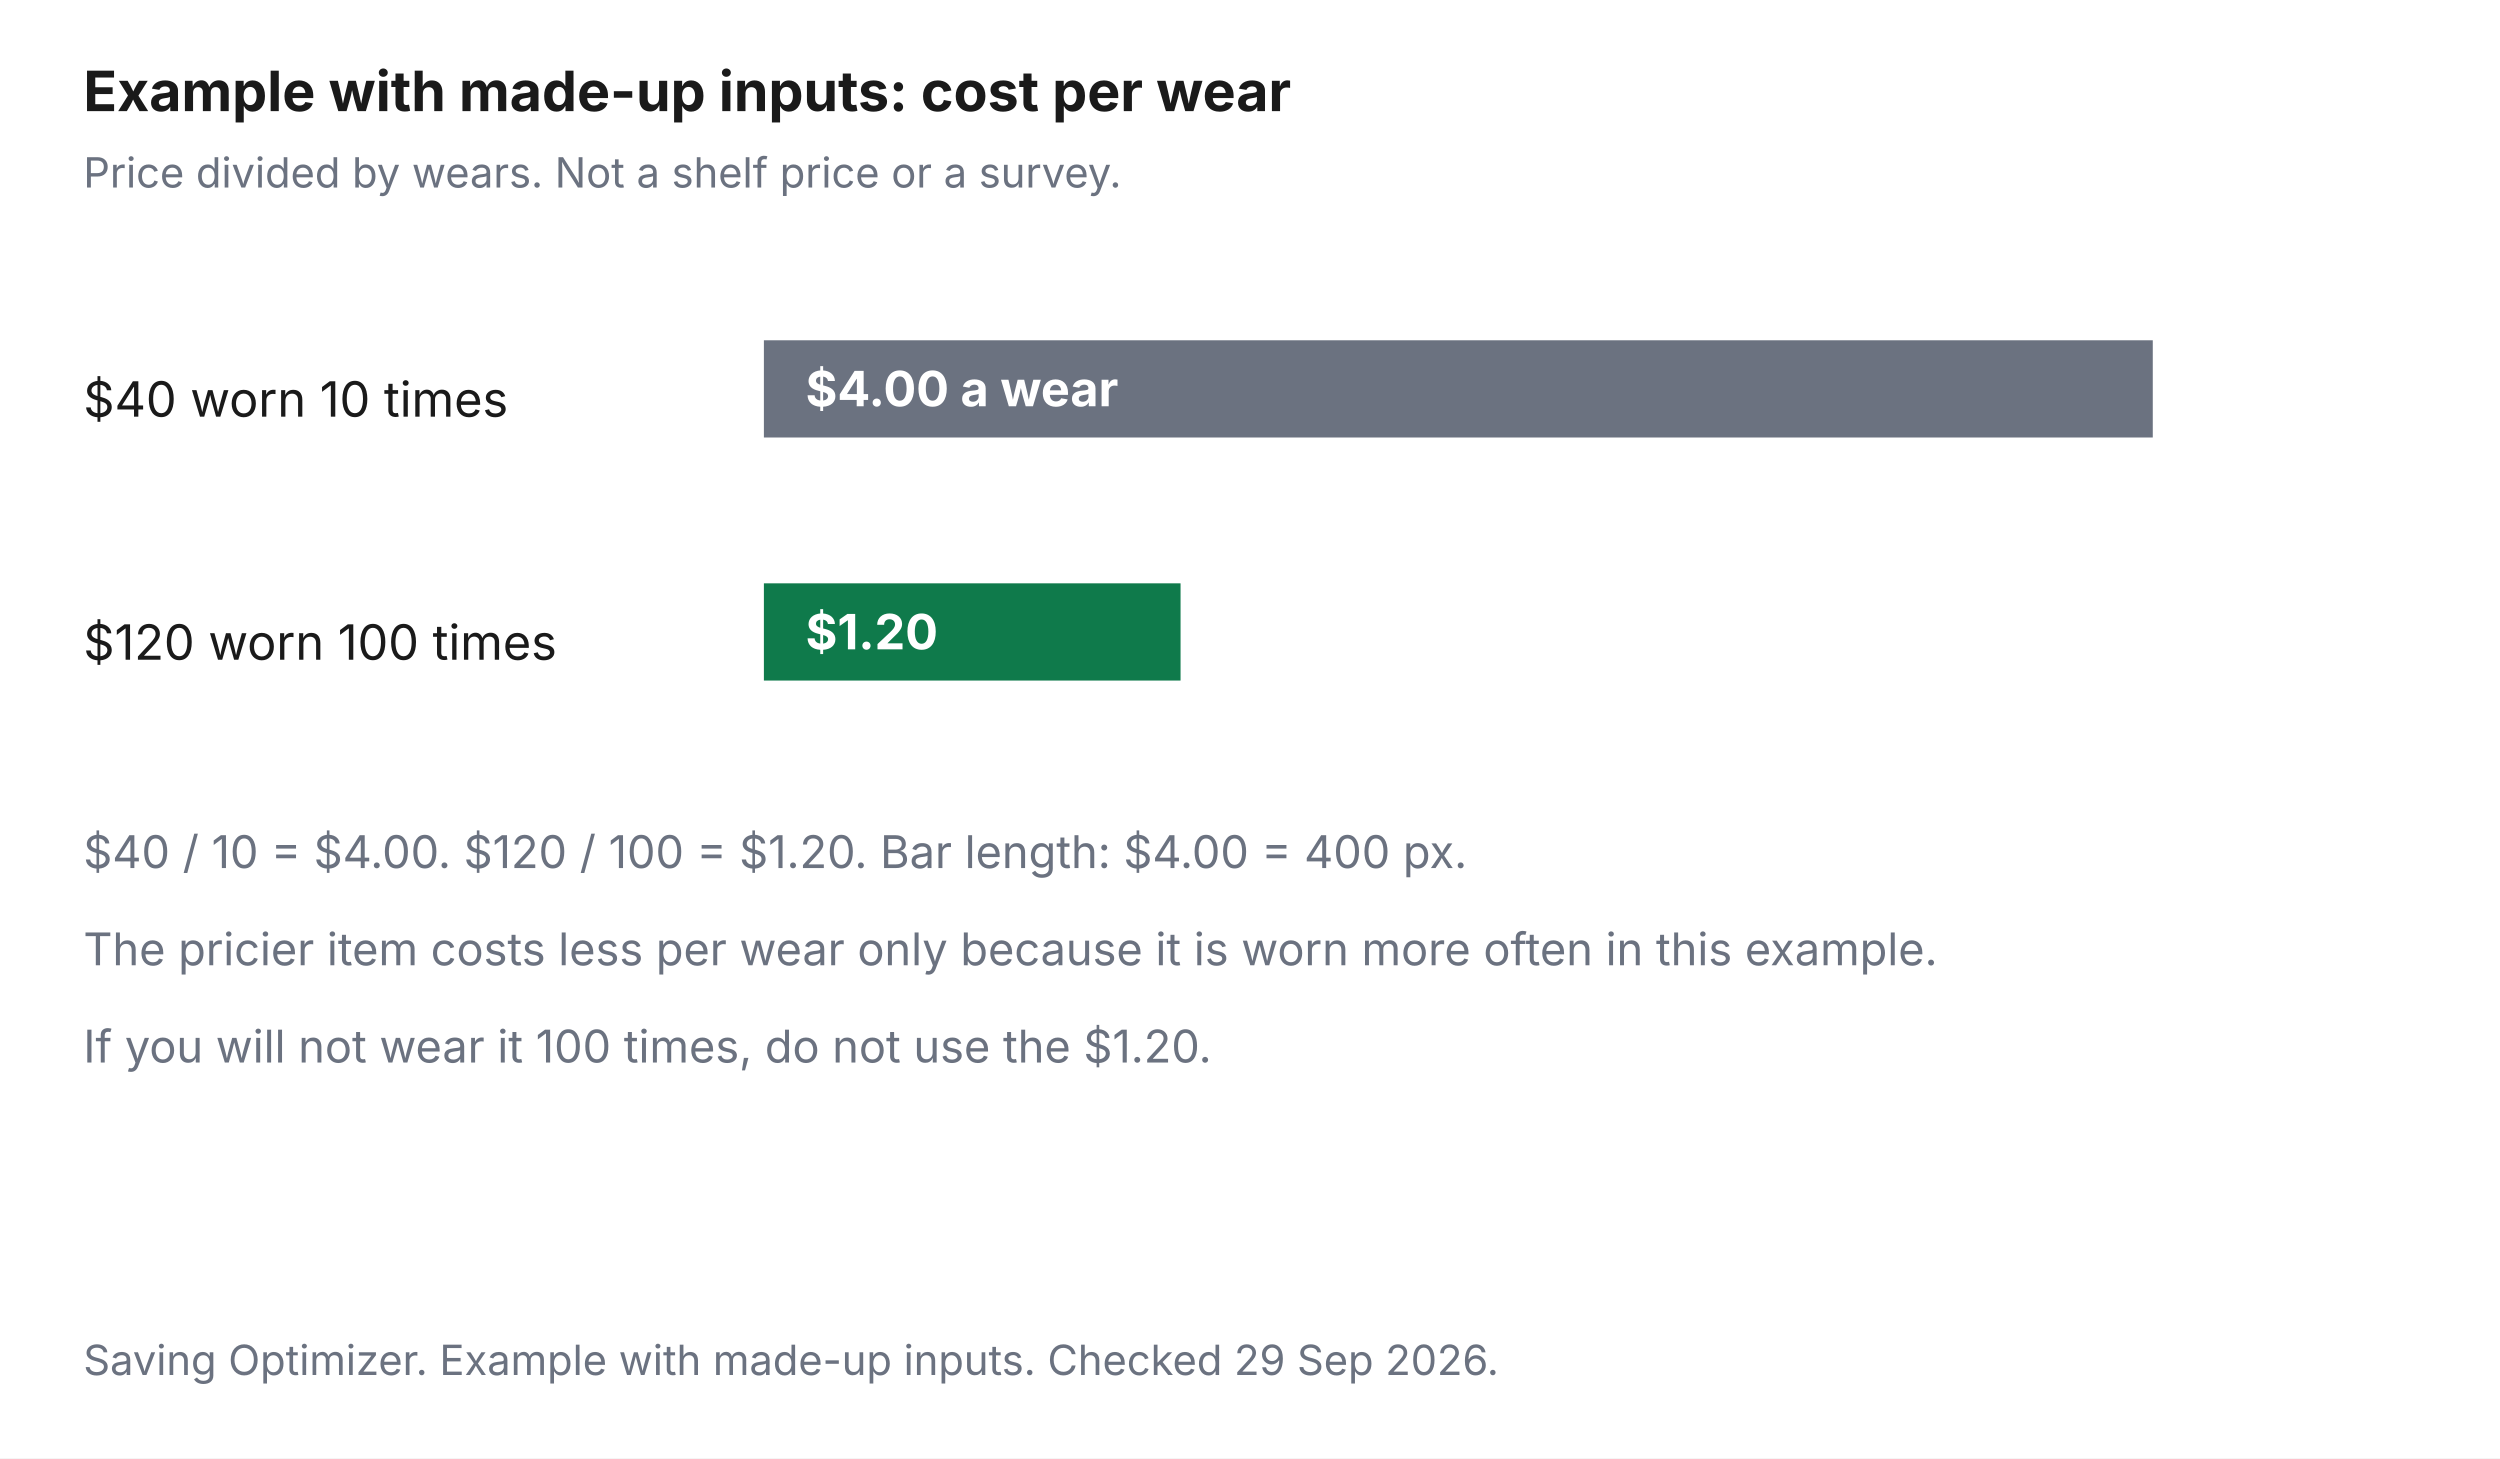
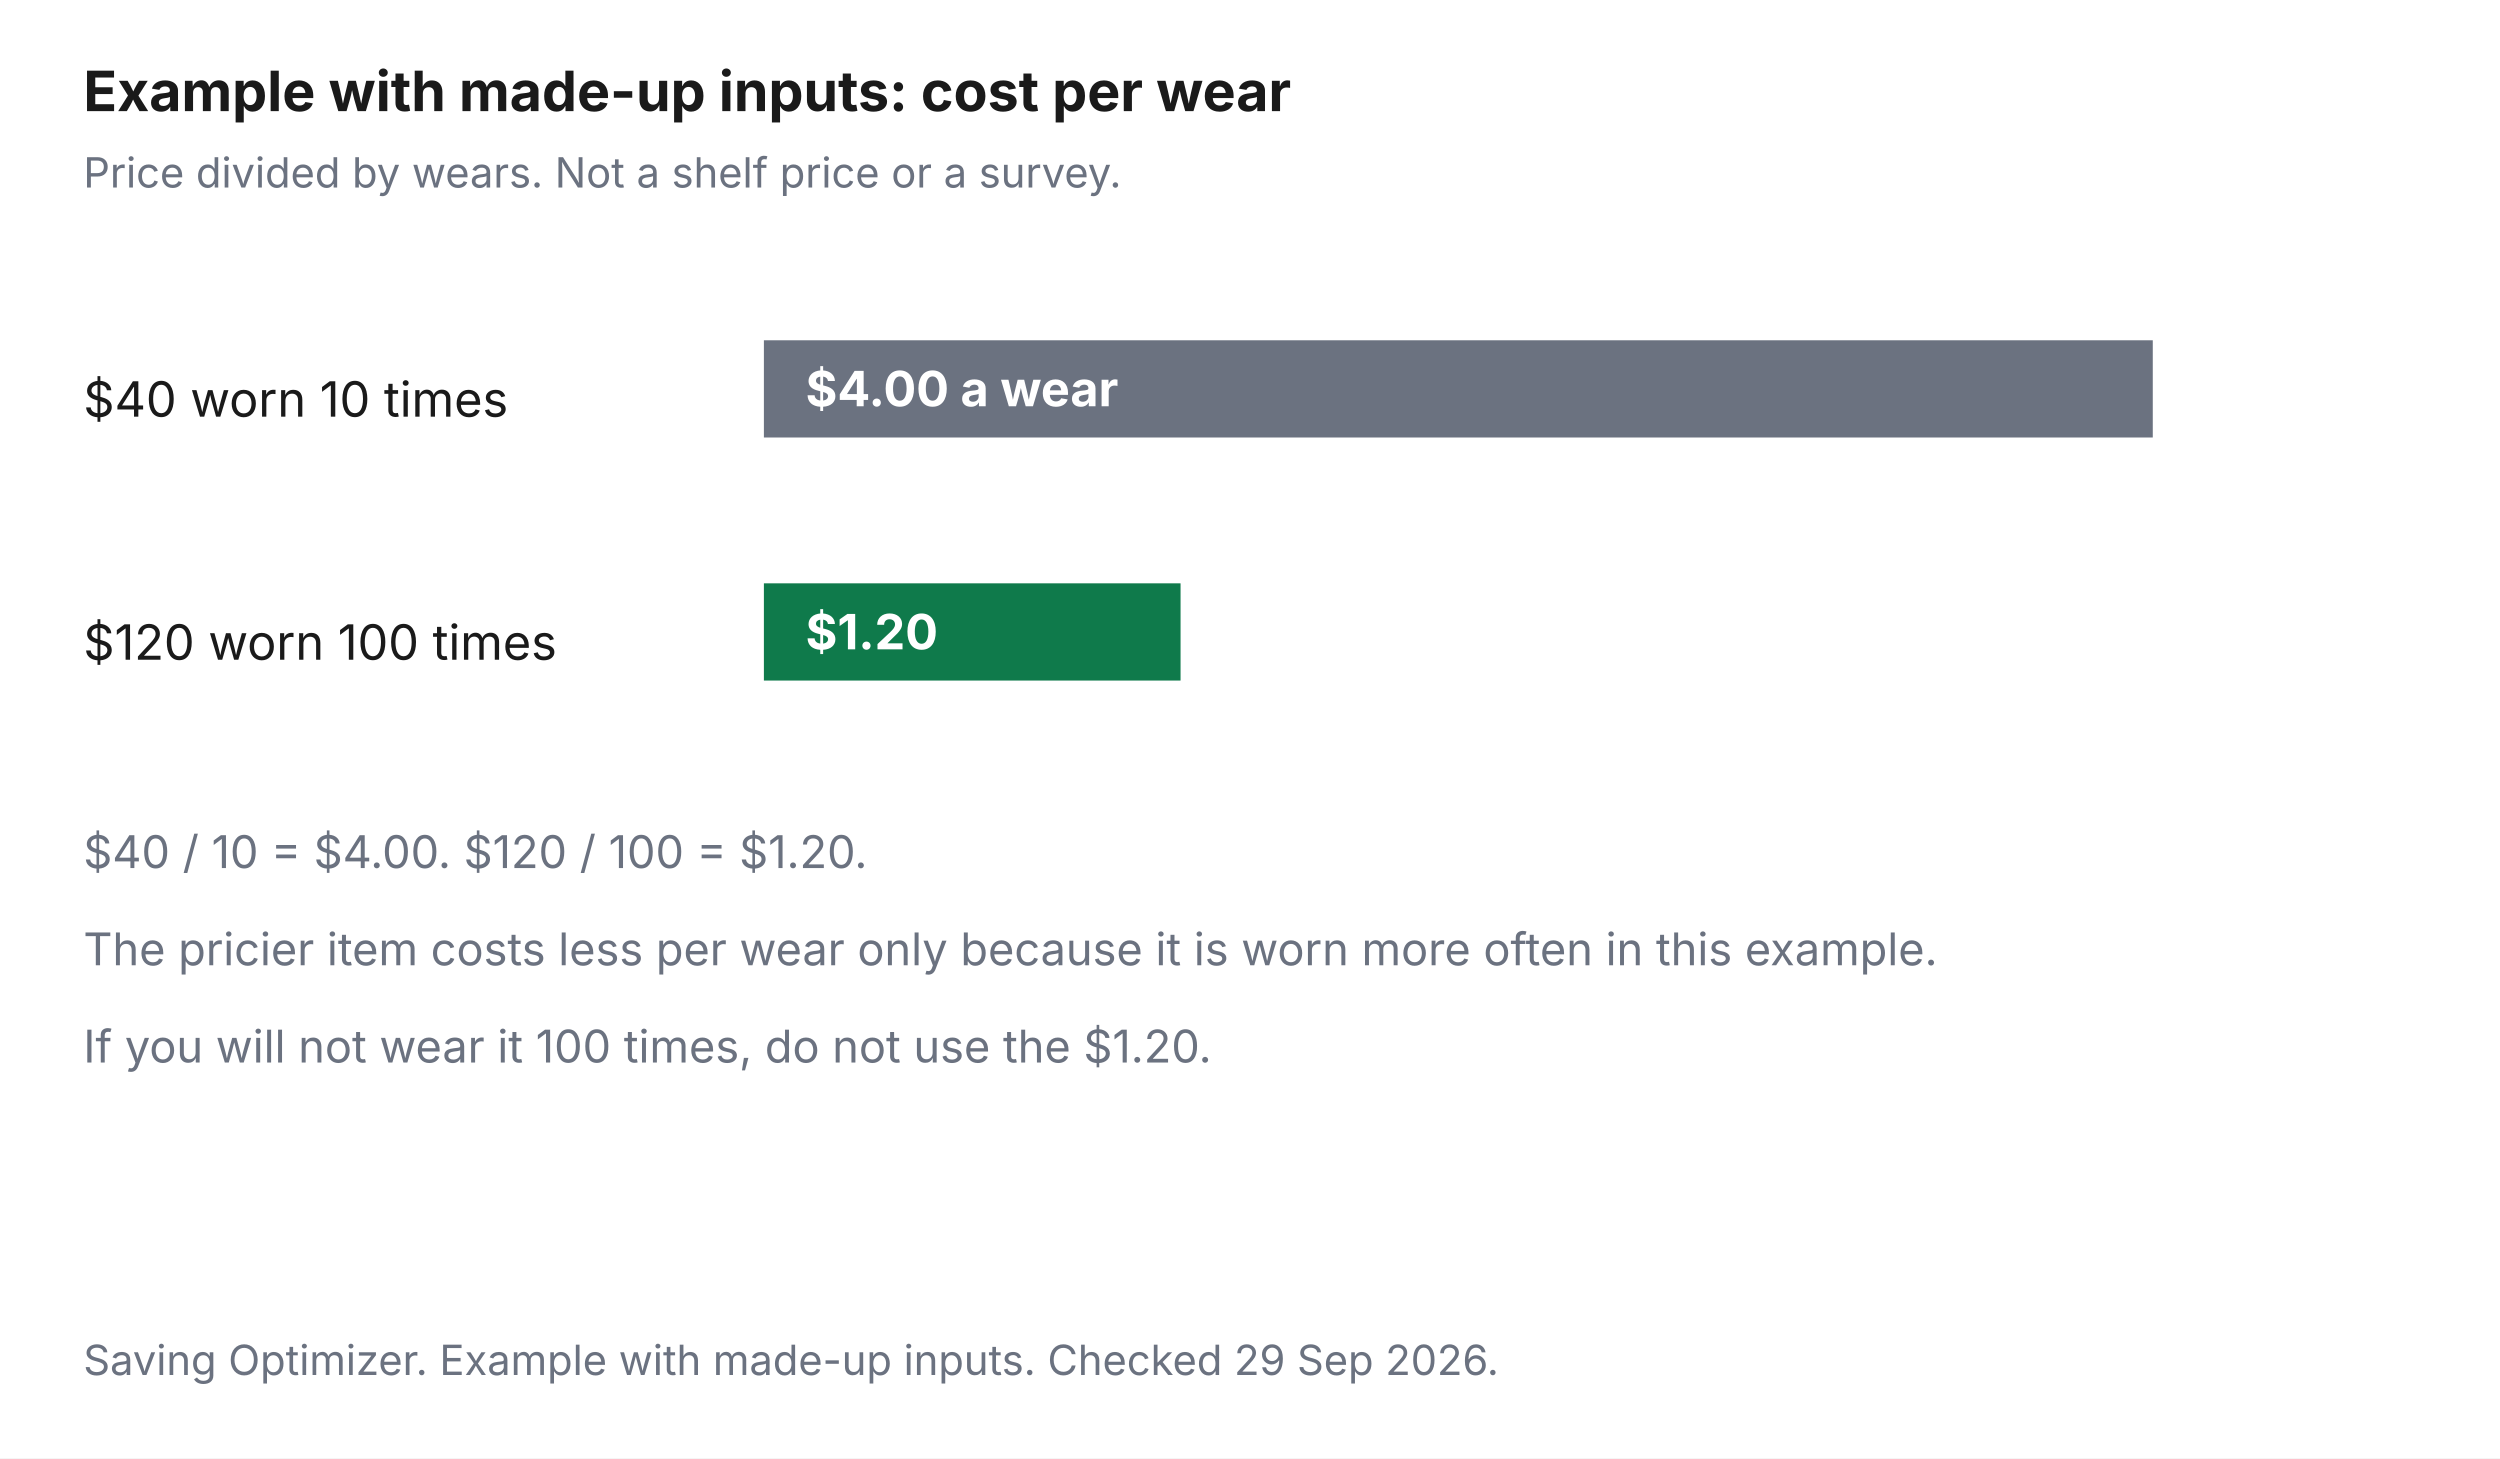
<svg xmlns="http://www.w3.org/2000/svg" viewBox="0 0 720 420" role="img">
  <rect width="720" height="420" fill="#FFFFFF" />
  <text x="24" y="32" font-family="Inter, Arial, sans-serif" font-size="16" font-weight="700" fill="#1A1A1A">Example with made-up inputs: cost per wear</text>
  <text x="24" y="54" font-family="Inter, Arial, sans-serif" font-size="12" fill="#6B7280">Price divided by wears. Not a shelf price or a survey.</text>
  <text x="24" y="120" font-family="Inter, Arial, sans-serif" font-size="14" fill="#1A1A1A">$40 worn 10 times</text>
  <rect x="220" y="98" width="400" height="28" fill="#6B7280" />
  <text x="232" y="117" font-family="Inter, Arial, sans-serif" font-size="14" font-weight="700" fill="#FFFFFF">$4.00 a wear</text>
  <text x="24" y="190" font-family="Inter, Arial, sans-serif" font-size="14" fill="#1A1A1A">$120 worn 100 times</text>
  <rect x="220" y="168" width="120" height="28" fill="#0F7A4B" />
  <text x="232" y="187" font-family="Inter, Arial, sans-serif" font-size="14" font-weight="700" fill="#FFFFFF">$1.20</text>
-   <text x="24" y="250" font-family="Inter, Arial, sans-serif" font-size="13" fill="#6B7280">$40 / 10 = $4.00. $120 / 100 = $1.20. Bar length: $4.00 = 400 px.</text>
+   <text x="24" y="250" font-family="Inter, Arial, sans-serif" font-size="13" fill="#6B7280">$40 / 10 = $4.00. $120 / 100 = $1.20. </text>
  <text x="24" y="278" font-family="Inter, Arial, sans-serif" font-size="13" fill="#6B7280">The pricier item costs less per wear only because it is worn more often in this example.</text>
  <text x="24" y="306" font-family="Inter, Arial, sans-serif" font-size="13" fill="#6B7280">If you will not wear it 100 times, do not use the $1.20.</text>
  <text x="24" y="396" font-family="Inter, Arial, sans-serif" font-size="12" fill="#6B7280">Saving Optimizer. Example with made-up inputs. Checked 29 Sep 2026.</text>
</svg>
